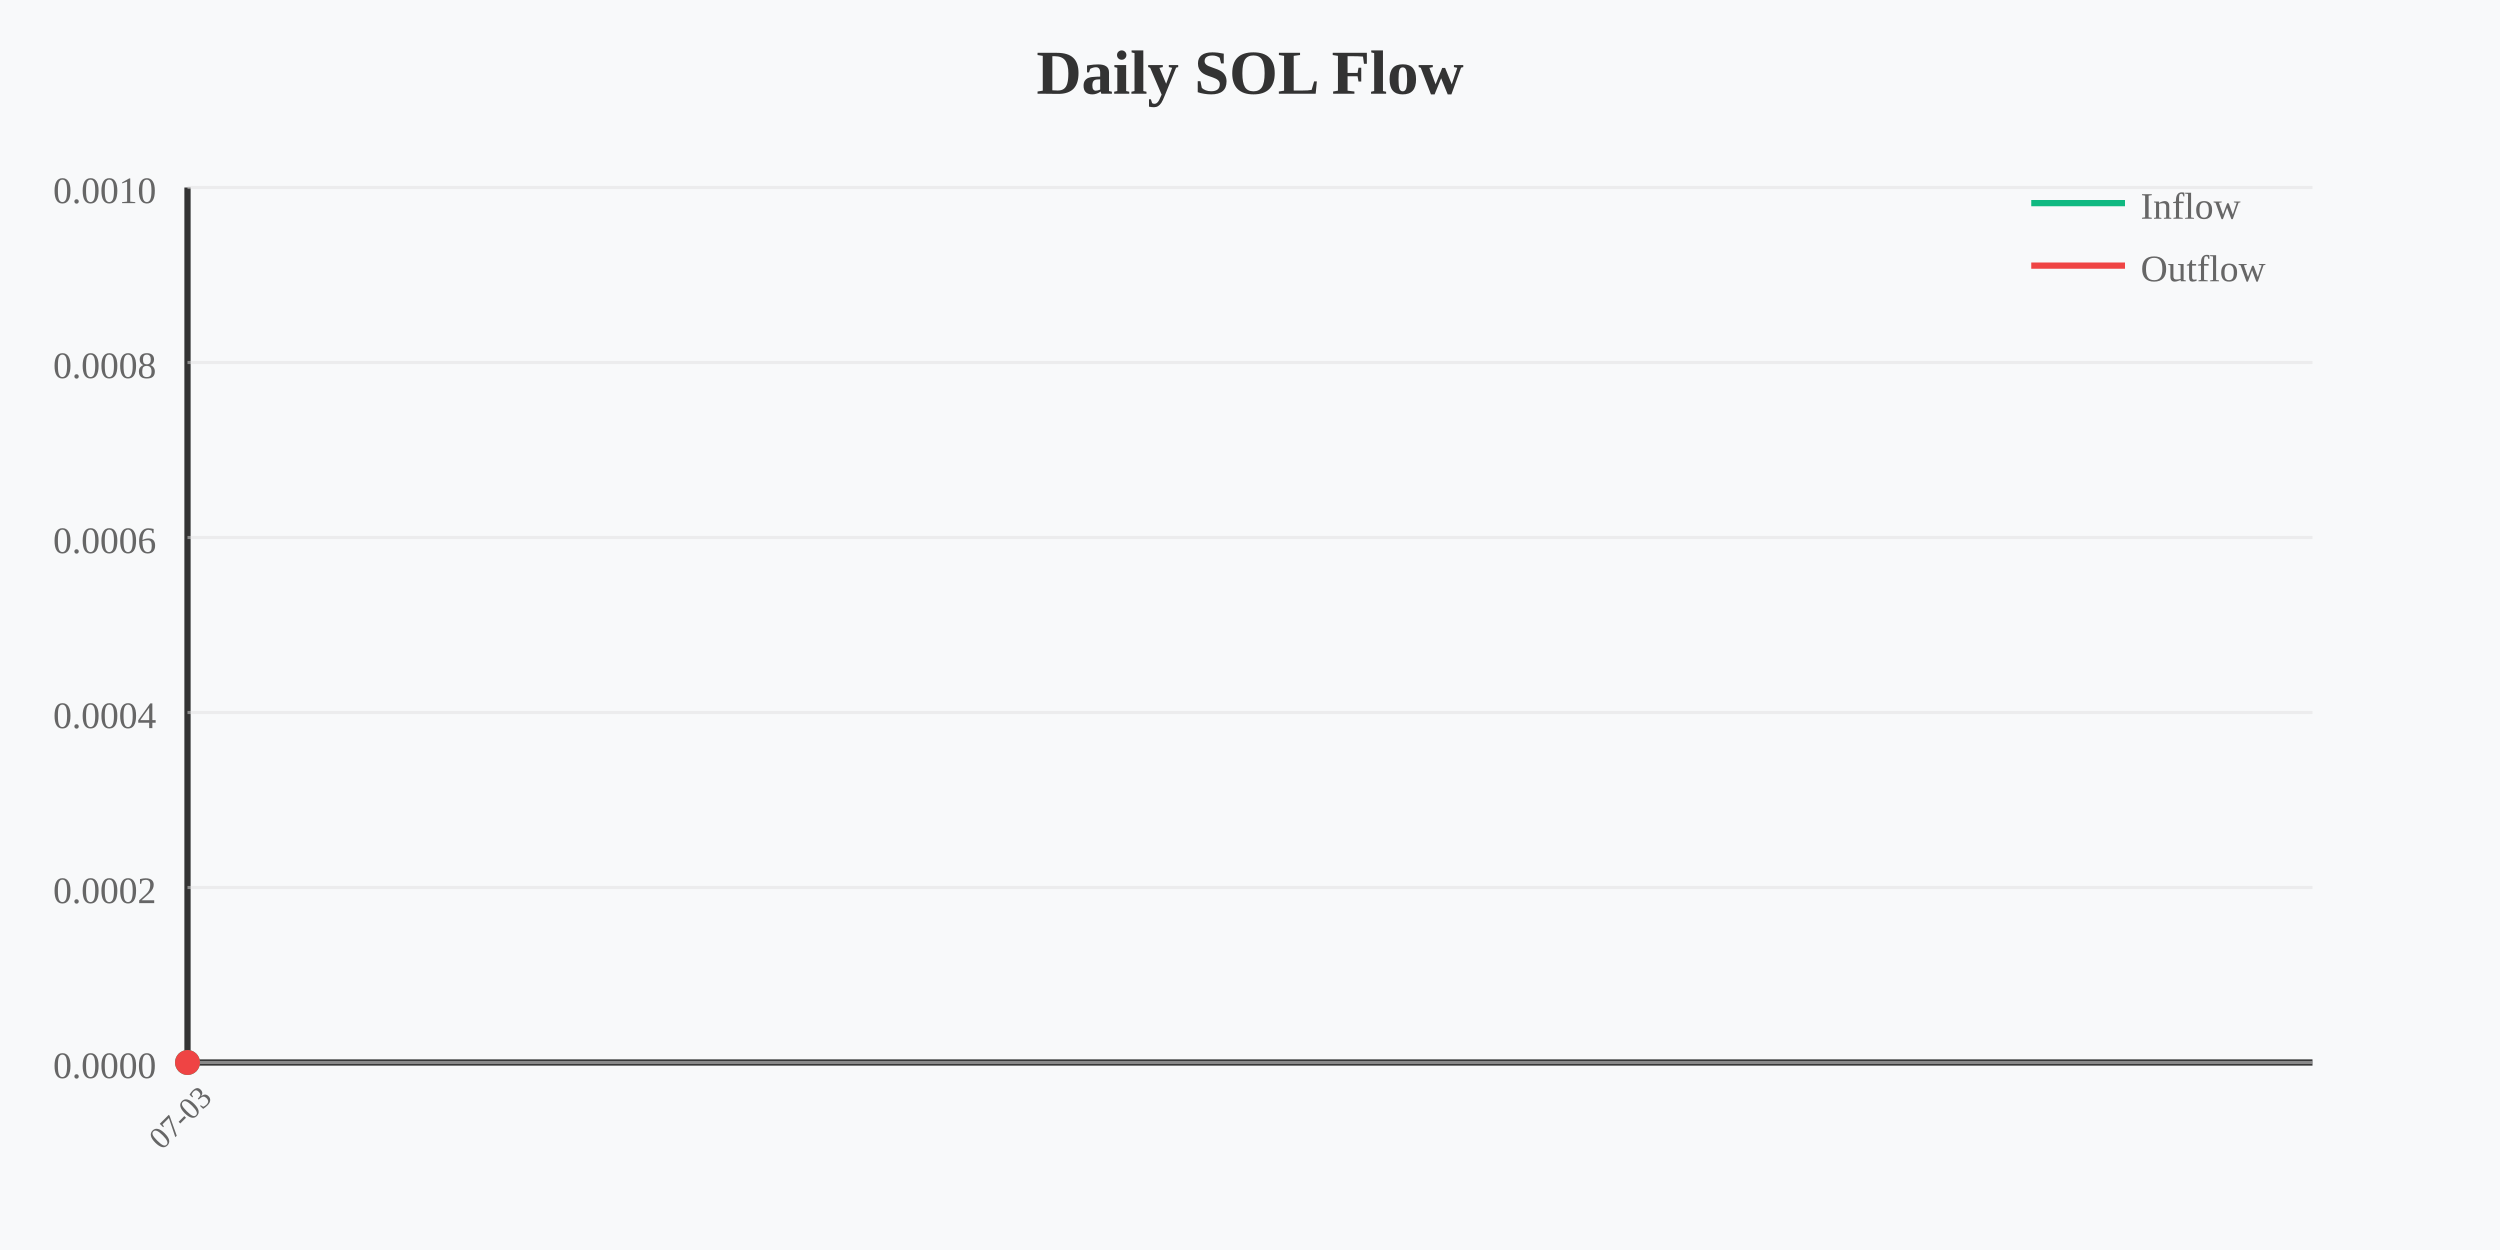
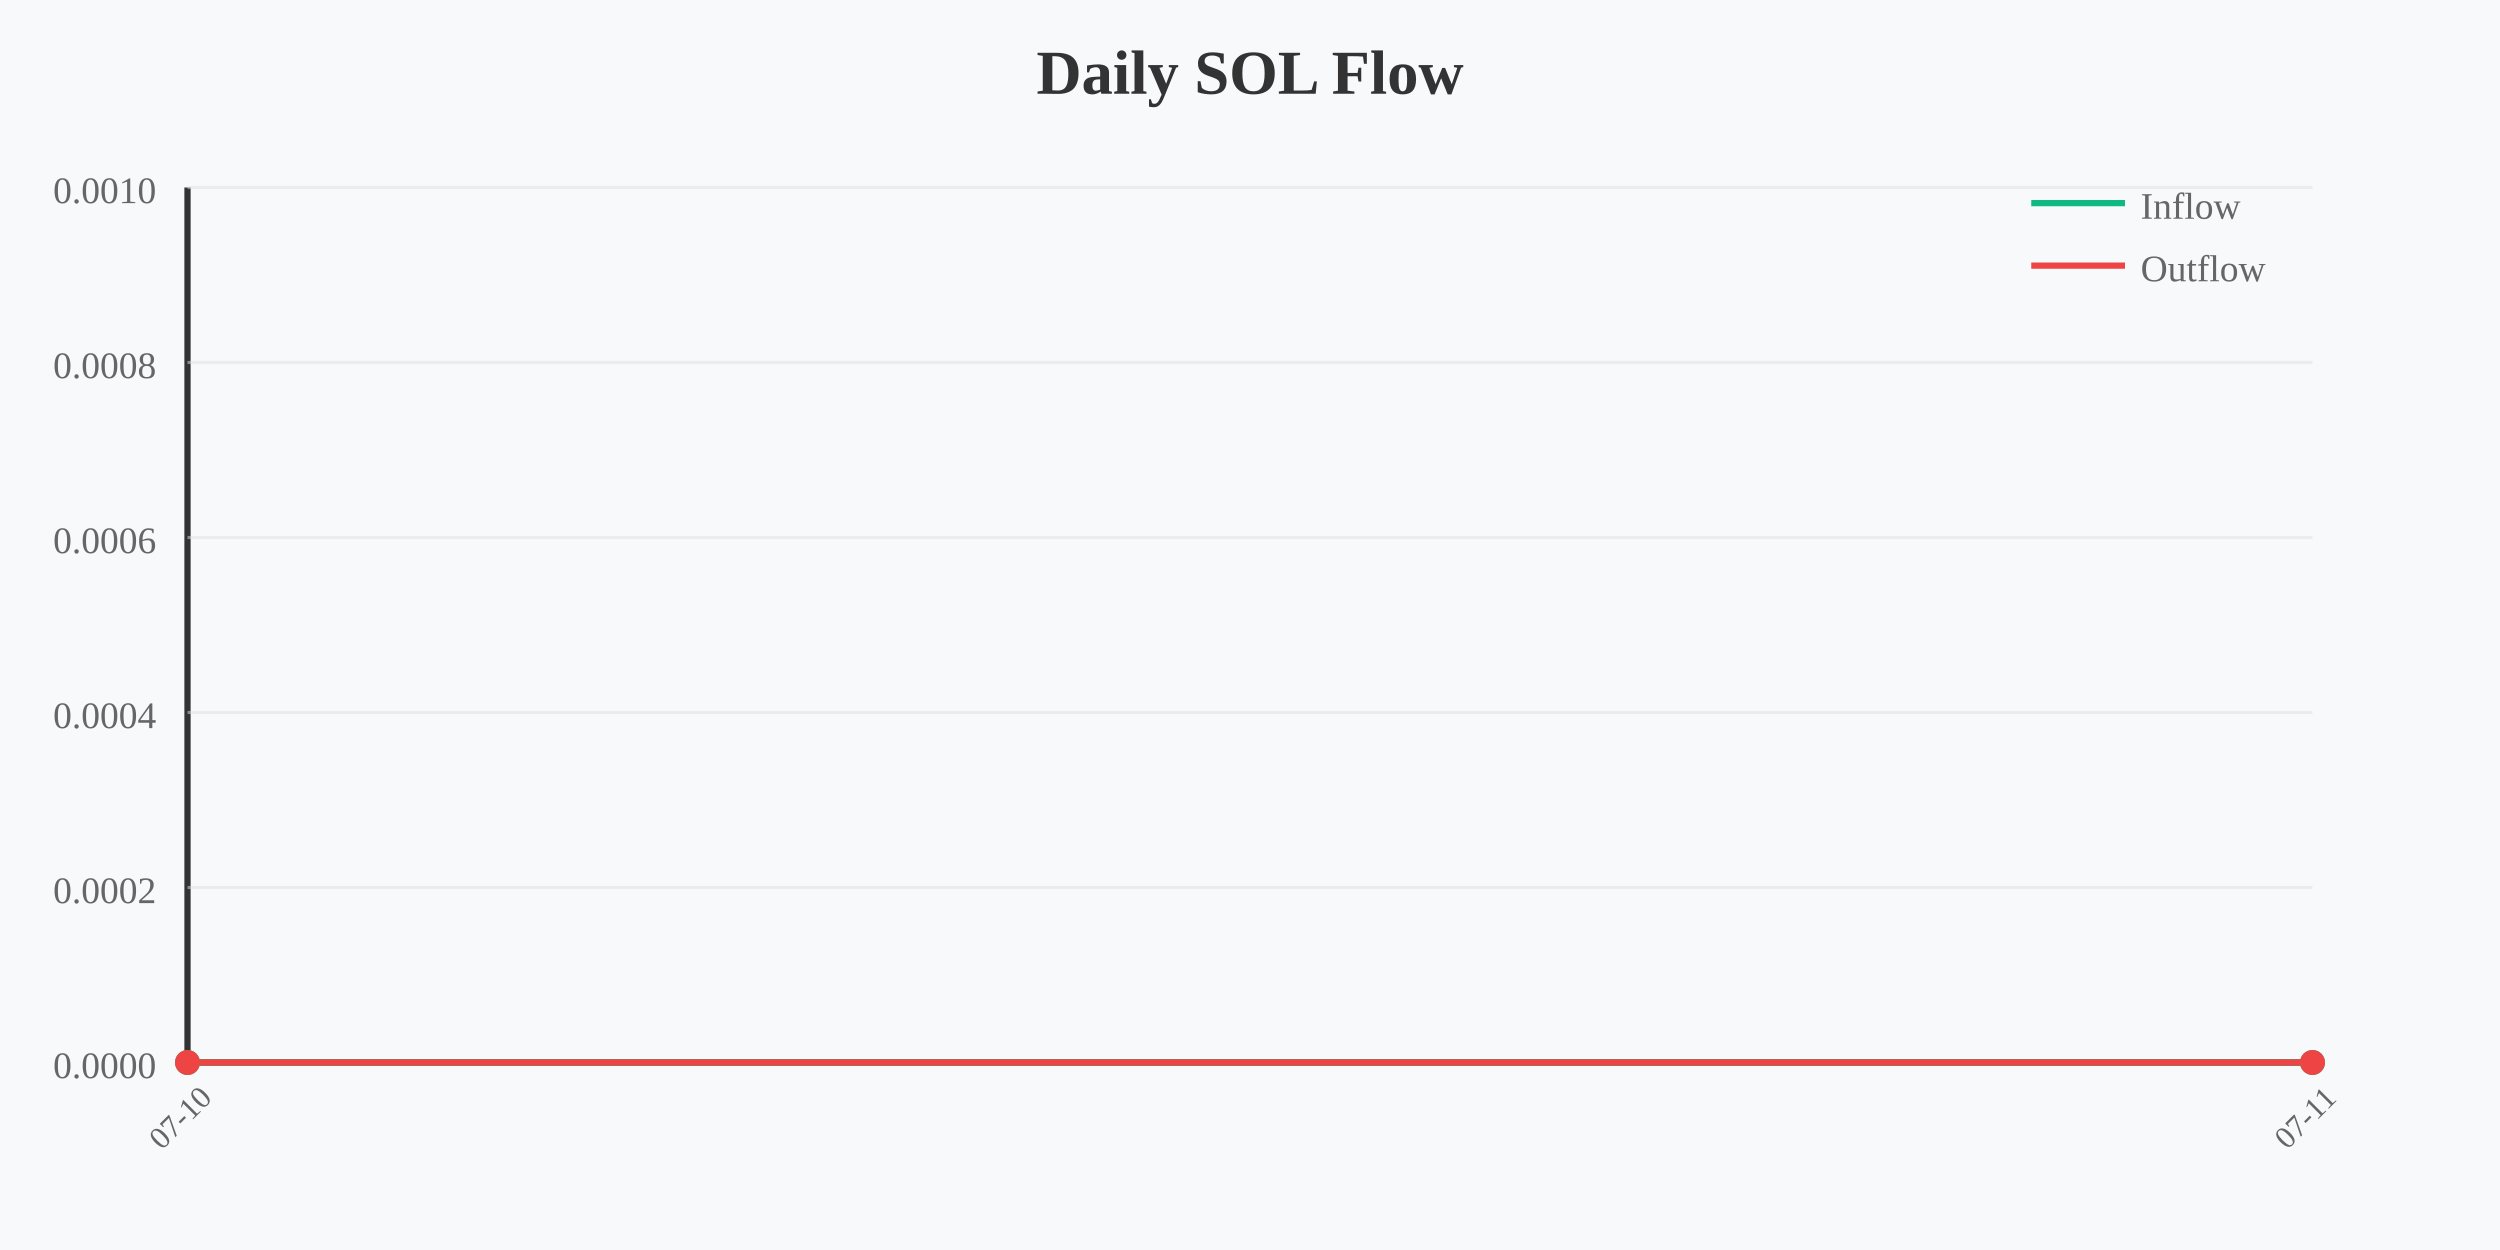
<svg xmlns="http://www.w3.org/2000/svg" width="800" height="400" viewBox="0 0 800 400">
  <rect width="800" height="400" fill="#f8f9fa" />
  <text x="400" y="30" text-anchor="middle" font-size="20" font-weight="bold" fill="#333">Daily SOL Flow</text>
  <line x1="60" y1="60" x2="60" y2="340" stroke="#333" stroke-width="2" />
  <line x1="60" y1="340" x2="740" y2="340" stroke="#333" stroke-width="2" />
  <text x="50" y="65" text-anchor="end" font-size="12" fill="#666">0.0010</text>
  <line x1="60" y1="60" x2="740" y2="60" stroke="#e0e0e0" stroke-width="1" opacity="0.5" />
  <text x="50" y="121" text-anchor="end" font-size="12" fill="#666">0.0008</text>
  <line x1="60" y1="116" x2="740" y2="116" stroke="#e0e0e0" stroke-width="1" opacity="0.5" />
  <text x="50" y="177" text-anchor="end" font-size="12" fill="#666">0.0006</text>
  <line x1="60" y1="172" x2="740" y2="172" stroke="#e0e0e0" stroke-width="1" opacity="0.5" />
  <text x="50" y="233" text-anchor="end" font-size="12" fill="#666">0.0004</text>
  <line x1="60" y1="228" x2="740" y2="228" stroke="#e0e0e0" stroke-width="1" opacity="0.5" />
  <text x="50" y="289" text-anchor="end" font-size="12" fill="#666">0.0002</text>
  <line x1="60" y1="284" x2="740" y2="284" stroke="#e0e0e0" stroke-width="1" opacity="0.5" />
  <text x="50" y="345" text-anchor="end" font-size="12" fill="#666">0.0000</text>
  <line x1="60" y1="340" x2="740" y2="340" stroke="#e0e0e0" stroke-width="1" opacity="0.5" />
-   <polyline points="60,340" fill="none" stroke="#10b981" stroke-width="2" />
-   <polyline points="60,340" fill="none" stroke="#ef4444" stroke-width="2" />
+   <polyline points="60,340 740,340" fill="none" stroke="#10b981" stroke-width="2" />
+   <polyline points="60,340 740,340" fill="none" stroke="#ef4444" stroke-width="2" />
  <circle cx="60" cy="340" r="4" fill="#10b981" />
  <circle cx="60" cy="340" r="4" fill="#ef4444" />
-   <text x="60" y="360" text-anchor="middle" font-size="10" fill="#666" transform="rotate(-45 60 360)">07-03</text>
+   <text x="60" y="360" text-anchor="middle" font-size="10" fill="#666" transform="rotate(-45 60 360)">07-10</text>
+   <circle cx="740" cy="340" r="4" fill="#10b981" />
+   <circle cx="740" cy="340" r="4" fill="#ef4444" />
+   <text x="740" y="360" text-anchor="middle" font-size="10" fill="#666" transform="rotate(-45 740 360)">07-11</text>
  <line x1="650" y1="65" x2="680" y2="65" stroke="#10b981" stroke-width="2" />
  <text x="685" y="70" font-size="12" fill="#666">Inflow</text>
  <line x1="650" y1="85" x2="680" y2="85" stroke="#ef4444" stroke-width="2" />
  <text x="685" y="90" font-size="12" fill="#666">Outflow</text>
</svg>
